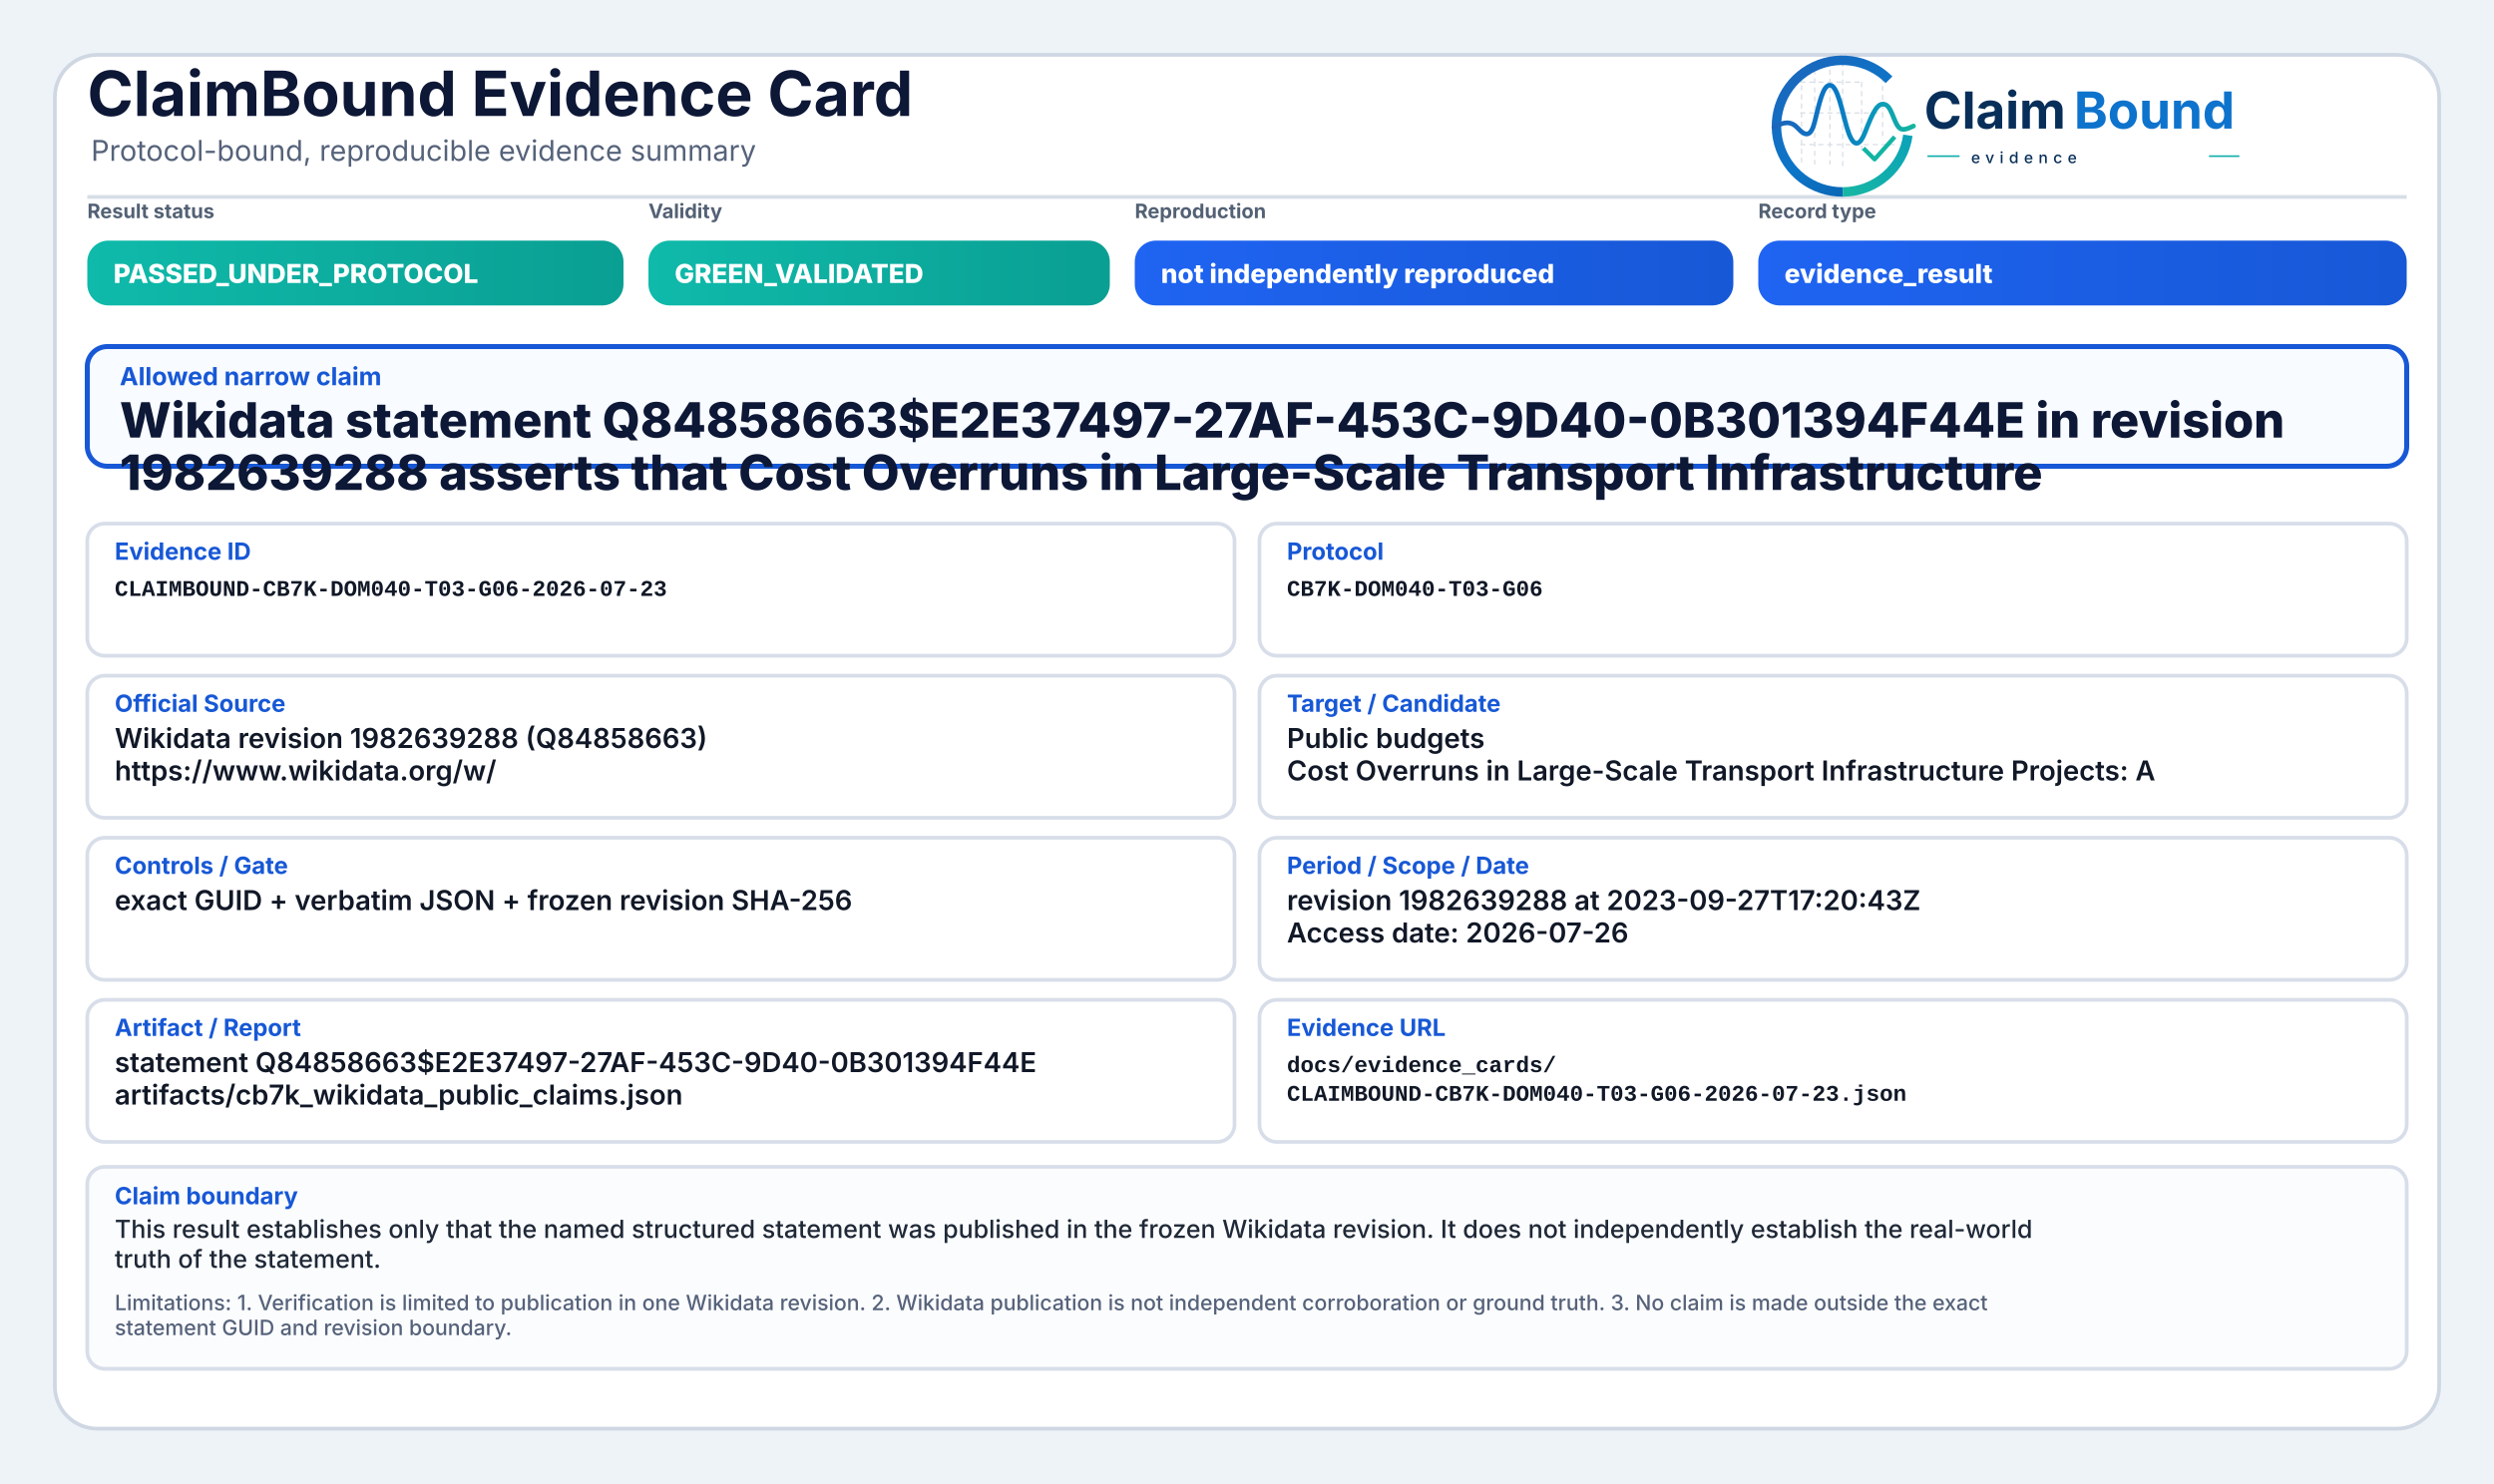
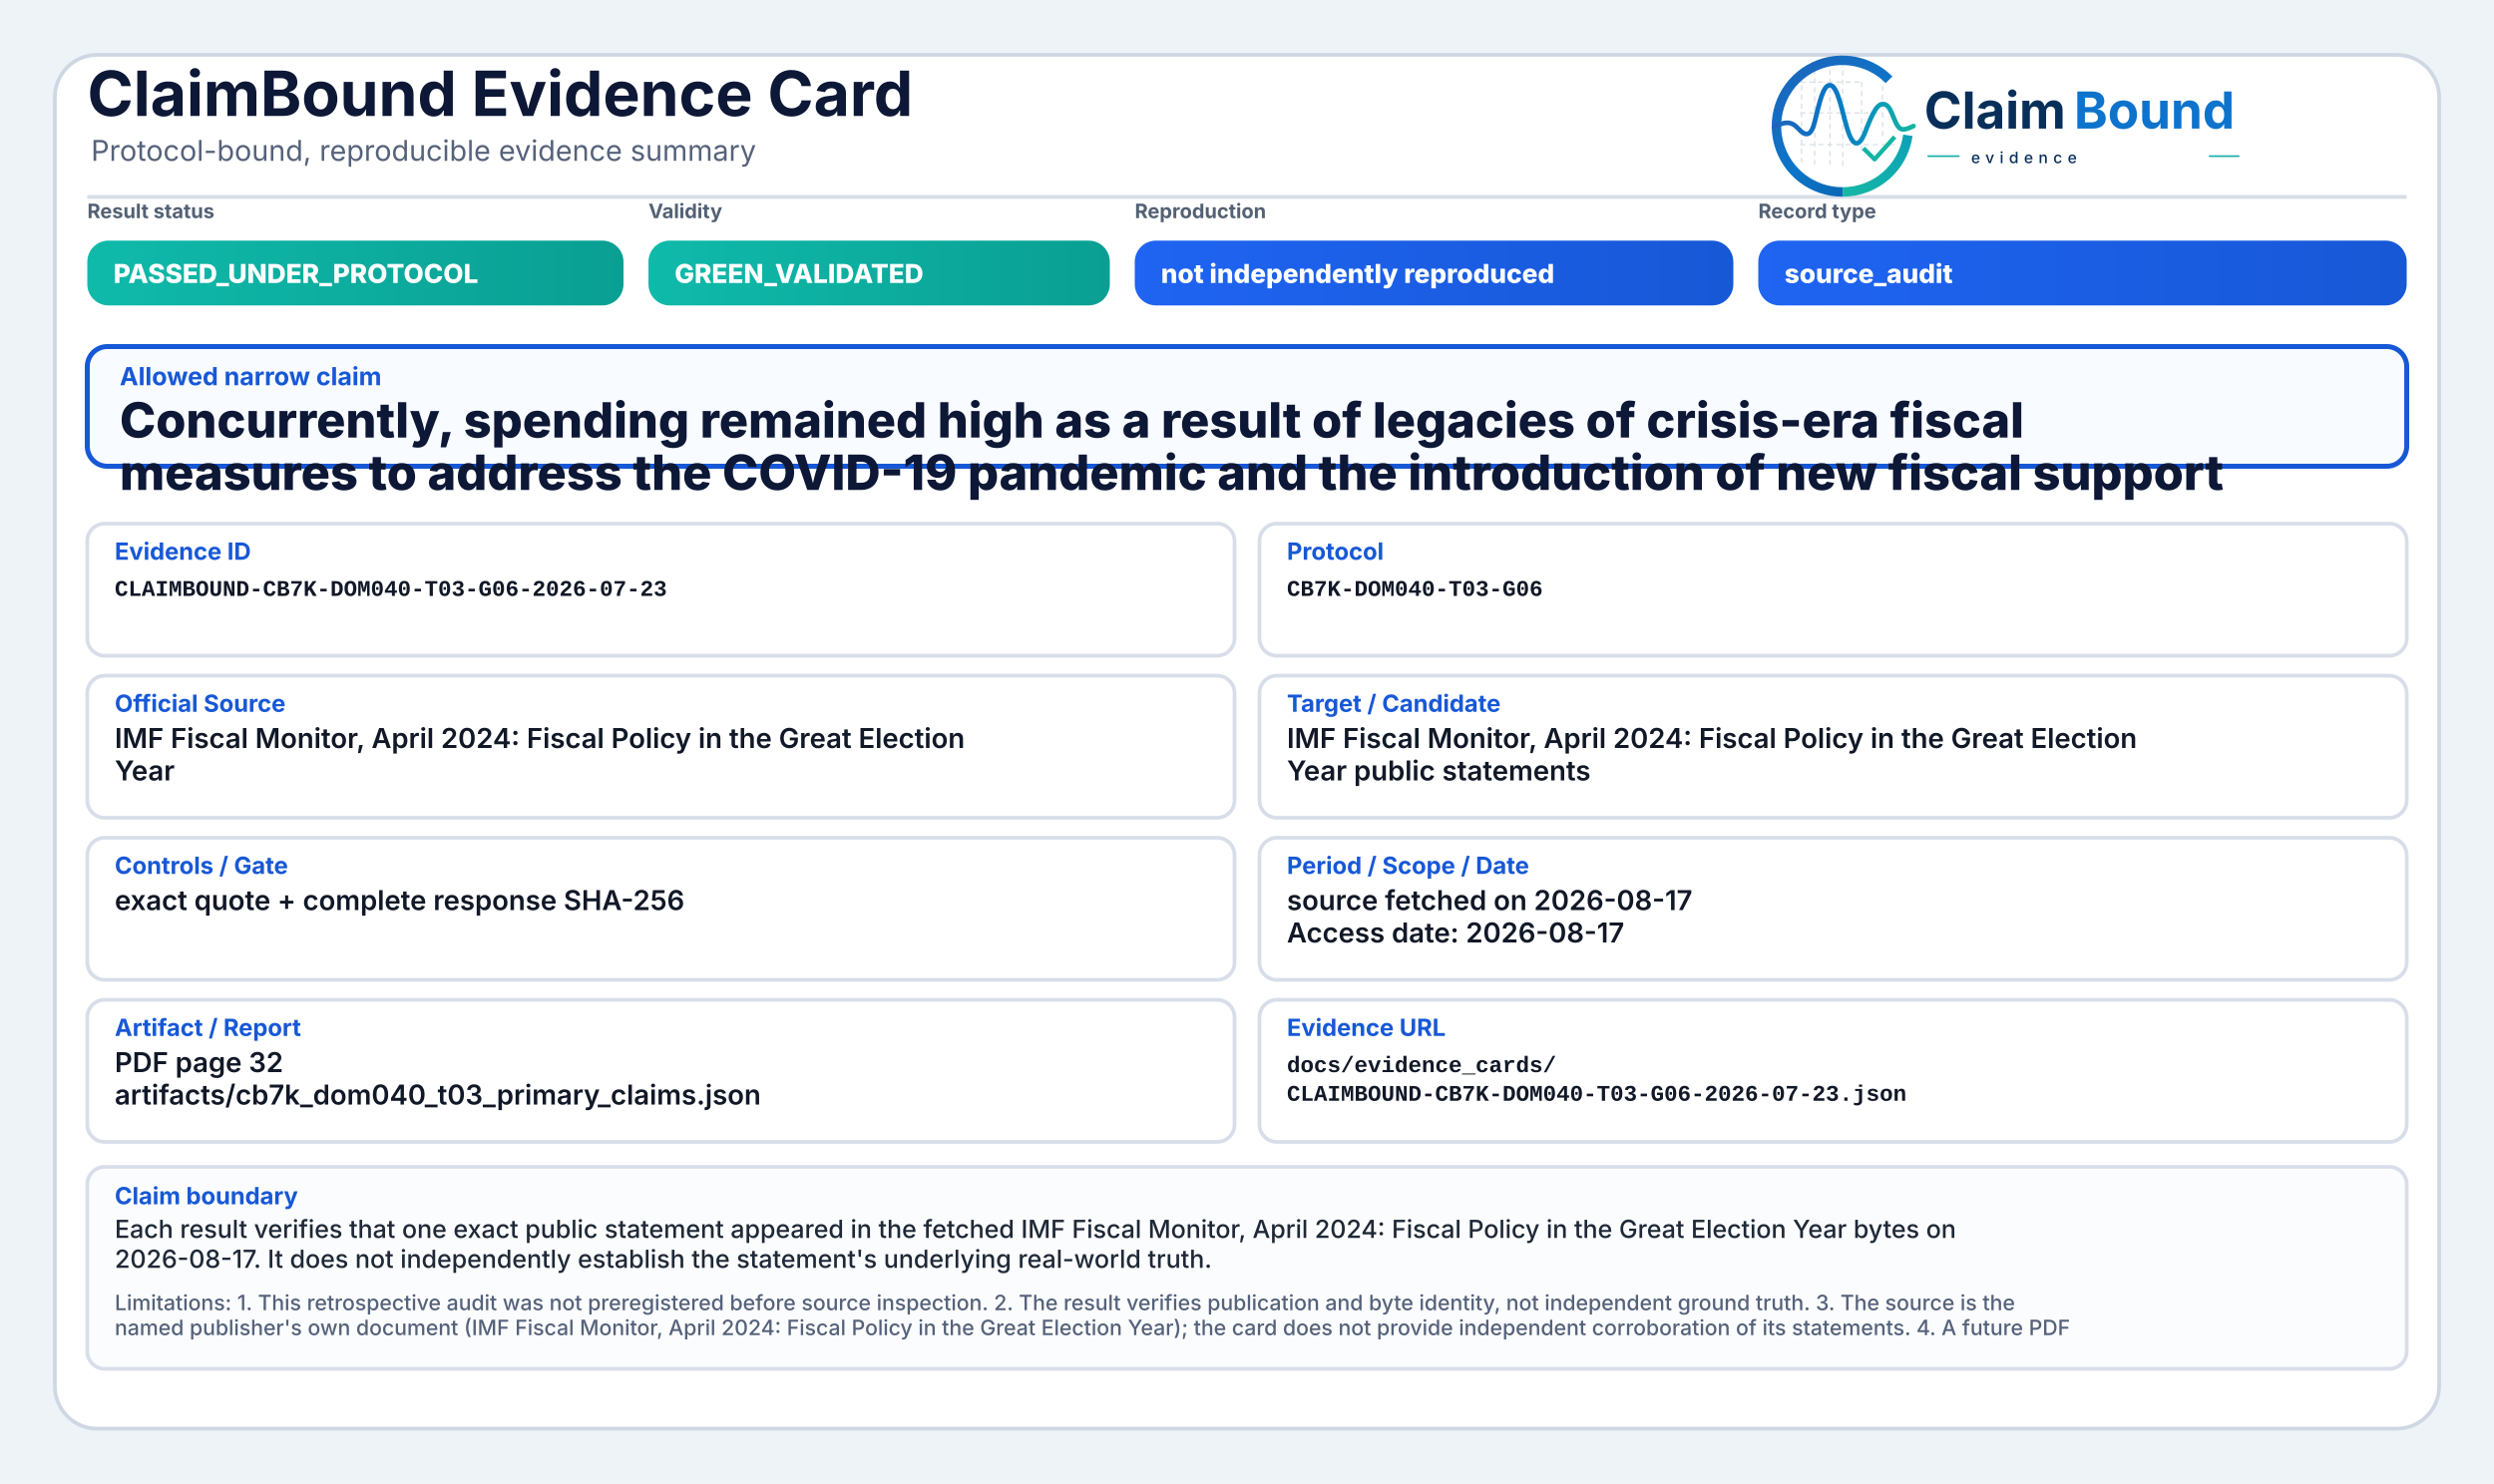
<svg xmlns="http://www.w3.org/2000/svg" width="2000" height="1190" viewBox="0 0 2000 1190" role="img" aria-label="ClaimBound Evidence Card">
  <defs>
    <linearGradient id="greenGrad" x1="0" y1="0" x2="1" y2="0">
      <stop offset="0%" stop-color="#0fbaaa" />
      <stop offset="100%" stop-color="#0a9f93" />
    </linearGradient>
    <linearGradient id="yellowGrad" x1="0" y1="0" x2="1" y2="0">
      <stop offset="0%" stop-color="#fbbf24" />
      <stop offset="100%" stop-color="#d97706" />
    </linearGradient>
    <linearGradient id="amberGrad" x1="0" y1="0" x2="1" y2="0">
      <stop offset="0%" stop-color="#f97316" />
      <stop offset="100%" stop-color="#c2410c" />
    </linearGradient>
    <linearGradient id="redGrad" x1="0" y1="0" x2="1" y2="0">
      <stop offset="0%" stop-color="#ef4444" />
      <stop offset="100%" stop-color="#b91c1c" />
    </linearGradient>
    <linearGradient id="grayGrad" x1="0" y1="0" x2="1" y2="0">
      <stop offset="0%" stop-color="#64748b" />
      <stop offset="100%" stop-color="#475569" />
    </linearGradient>
    <linearGradient id="blueGrad" x1="0" y1="0" x2="1" y2="0">
      <stop offset="0%" stop-color="#1f64f2" />
      <stop offset="100%" stop-color="#1758d6" />
    </linearGradient>
    <linearGradient id="logoRingBlue" x1="73" y1="453" x2="348" y2="793" gradientUnits="userSpaceOnUse">
      <stop offset="0" stop-color="#1E64BA" />
      <stop offset="0.55" stop-color="#0C75C8" />
      <stop offset="1" stop-color="#0A5FAB" />
    </linearGradient>
    <linearGradient id="logoRingTeal" x1="221" y1="792" x2="403" y2="594" gradientUnits="userSpaceOnUse">
      <stop offset="0" stop-color="#18B7A3" />
      <stop offset="1" stop-color="#089EBC" />
    </linearGradient>
    <linearGradient id="logoSignalGradient" x1="61" y1="628" x2="404" y2="628" gradientUnits="userSpaceOnUse">
      <stop offset="0" stop-color="#1E64BA" />
      <stop offset="0.43" stop-color="#0877C4" />
      <stop offset="0.72" stop-color="#0A97BB" />
      <stop offset="1" stop-color="#14B69E" />
    </linearGradient>
  </defs>
  <rect x="0" y="0" width="2000" height="1190" fill="#eef3f8" />
  <rect x="44" y="44" width="1912" height="1102" rx="34" fill="#ffffff" stroke="#cfd7e3" stroke-width="3" />
  <path d="M70 158 H1930" stroke="#d7dde7" stroke-width="3" />
  <text x="70" y="93" font-family="Inter, Segoe UI, Arial, sans-serif" font-size="50" font-weight="750" fill="#0d1736">ClaimBound Evidence Card</text>
  <text x="73" y="129" font-family="Inter, Segoe UI, Arial, sans-serif" font-size="23" font-weight="400" fill="#55627a">Protocol-bound, reproducible evidence summary</text>
  <g aria-label="ClaimBound evidence logo" transform="translate(1415,52) scale(0.33) translate(-40,-478)">
    <g stroke-linecap="butt" stroke-linejoin="round">
      <g stroke="#CBD3DC" stroke-width="3.2" stroke-linecap="round" stroke-dasharray="10 12" opacity="0.72">
        <path d="M130 507V714" />
        <path d="M162 490V719" />
        <path d="M199 491V719" />
        <path d="M230 471V726" />
        <path d="M276 521V690" />
        <path d="M327 508V650" />
        <path d="M128 520H277" />
        <path d="M128 595H327" />
        <path d="M128 672H355" />
      </g>
      <path d="M342.6 514.3A160 160 0 1 0 230 787" fill="none" stroke="url(#logoRingBlue)" stroke-width="23" />
      <path d="M230 787A160 160 0 0 0 388.4 649.3" fill="none" stroke="url(#logoRingTeal)" stroke-width="23" />
      <path d="M63 629.5C87 616.4 104.3 613.6 121.2 632.2C140.7 653.8 153.4 651.6 162.1 616.2C173.8 568.5 182.5 527.5 198.9 527.5C217.5 527.5 228.4 590.6 240.3 630.8C253.4 675.4 268.6 682.8 284.6 641.5C303.5 592.9 315.2 567.6 333.7 574.7C352.6 582 355.7 635.1 376.6 634.9C386.2 634.8 394 630.4 402 626.8" fill="none" stroke="url(#logoSignalGradient)" stroke-width="11.5" stroke-linecap="round" />
      <path d="M284 684.5L307.5 707.7L353 657" fill="none" stroke="#12B4A4" stroke-width="10.5" stroke-linecap="square" />
    </g>
    <text x="428" y="633" font-family="Inter, Segoe UI, Arial, sans-serif" font-size="124" font-weight="750" fill="#082F59" text-rendering="geometricPrecision">Claim</text>
    <text x="792" y="633" font-family="Inter, Segoe UI, Arial, sans-serif" font-size="124" font-weight="750" fill="#0E73CC" text-rendering="geometricPrecision">Bound</text>
    <line x1="436" y1="700" x2="514" y2="700" stroke="#11AFA9" stroke-width="4" />
    <text x="542" y="717" font-family="Inter, Segoe UI, Arial, sans-serif" font-size="38" font-weight="500" letter-spacing="13" fill="#082F59">evidence</text>
    <line x1="1120" y1="700" x2="1194" y2="700" stroke="#11AFA9" stroke-width="4" />
  </g>
  <text x="70" y="175" font-family="Inter, Segoe UI, Arial, sans-serif" font-size="16" font-weight="650" fill="#536174">Result status</text>
  <rect x="70" y="193" width="430" height="52" rx="17" fill="url(#greenGrad)" />
  <text x="91" y="227" font-family="Inter, Segoe UI, Arial, sans-serif" font-size="21" font-weight="800" fill="#ffffff">PASSED_UNDER_PROTOCOL</text>
  <text x="520" y="175" font-family="Inter, Segoe UI, Arial, sans-serif" font-size="16" font-weight="650" fill="#536174">Validity</text>
  <rect x="520" y="193" width="370" height="52" rx="17" fill="url(#greenGrad)" />
  <text x="541" y="227" font-family="Inter, Segoe UI, Arial, sans-serif" font-size="21" font-weight="800" fill="#ffffff">GREEN_VALIDATED</text>
  <text x="910" y="175" font-family="Inter, Segoe UI, Arial, sans-serif" font-size="16" font-weight="650" fill="#536174">Reproduction</text>
  <rect x="910" y="193" width="480" height="52" rx="17" fill="url(#blueGrad)" />
  <text x="931" y="227" font-family="Inter, Segoe UI, Arial, sans-serif" font-size="21" font-weight="800" fill="#ffffff">not independently reproduced</text>
  <text x="1410" y="175" font-family="Inter, Segoe UI, Arial, sans-serif" font-size="16" font-weight="650" fill="#536174">Record type</text>
  <rect x="1410" y="193" width="520" height="52" rx="17" fill="url(#blueGrad)" />
-   <text x="1431" y="227" font-family="Inter, Segoe UI, Arial, sans-serif" font-size="21" font-weight="800" fill="#ffffff">evidence_result</text>
+   <text x="1431" y="227" font-family="Inter, Segoe UI, Arial, sans-serif" font-size="21" font-weight="800" fill="#ffffff">source_audit</text>
  <rect x="70" y="278" width="1860" height="96" rx="16" fill="#f8fbff" stroke="#1758d6" stroke-width="4" />
  <text x="96" y="309" font-family="Inter, Segoe UI, Arial, sans-serif" font-size="20" font-weight="750" fill="#1758d6">Allowed narrow claim</text>
-   <text x="96" y="351" font-family="Inter, Segoe UI, Arial, sans-serif" font-size="39" font-weight="800" fill="#0d1736">Wikidata statement Q84858663$E2E37497-27AF-453C-9D40-0B301394F44E in revision</text>
-   <text x="96" y="393" font-family="Inter, Segoe UI, Arial, sans-serif" font-size="39" font-weight="800" fill="#0d1736">1982639288 asserts that Cost Overruns in Large-Scale Transport Infrastructure</text>
+   <text x="96" y="351" font-family="Inter, Segoe UI, Arial, sans-serif" font-size="39" font-weight="800" fill="#0d1736">Concurrently, spending remained high as a result of legacies of crisis-era fiscal</text>
+   <text x="96" y="393" font-family="Inter, Segoe UI, Arial, sans-serif" font-size="39" font-weight="800" fill="#0d1736">measures to address the COVID-19 pandemic and the introduction of new fiscal support</text>
  <rect x="70" y="420" width="920" height="106" rx="14" fill="#ffffff" stroke="#d8dee9" stroke-width="3" />
  <text x="92" y="449" font-family="Inter, Segoe UI, Arial, sans-serif" font-size="19" font-weight="750" fill="#1758d6">Evidence ID</text>
  <text x="92" y="478" font-family="SFMono-Regular, Consolas, Liberation Mono, monospace" font-size="18" font-weight="600" fill="#111827">CLAIMBOUND-CB7K-DOM040-T03-G06-2026-07-23</text>
  <rect x="1010" y="420" width="920" height="106" rx="14" fill="#ffffff" stroke="#d8dee9" stroke-width="3" />
  <text x="1032" y="449" font-family="Inter, Segoe UI, Arial, sans-serif" font-size="19" font-weight="750" fill="#1758d6">Protocol</text>
  <text x="1032" y="478" font-family="SFMono-Regular, Consolas, Liberation Mono, monospace" font-size="18" font-weight="600" fill="#111827">CB7K-DOM040-T03-G06</text>
  <rect x="70" y="542" width="920" height="114" rx="14" fill="#ffffff" stroke="#d8dee9" stroke-width="3" />
  <text x="92" y="571" font-family="Inter, Segoe UI, Arial, sans-serif" font-size="19" font-weight="750" fill="#1758d6">Official Source</text>
-   <text x="92" y="600" font-family="Inter, Segoe UI, Arial, sans-serif" font-size="22" font-weight="600" fill="#111827">Wikidata revision 1982639288 (Q84858663)</text>
-   <text x="92" y="626" font-family="Inter, Segoe UI, Arial, sans-serif" font-size="22" font-weight="600" fill="#111827">https://www.wikidata.org/w/</text>
+   <text x="92" y="600" font-family="Inter, Segoe UI, Arial, sans-serif" font-size="22" font-weight="600" fill="#111827">IMF Fiscal Monitor, April 2024: Fiscal Policy in the Great Election</text>
+   <text x="92" y="626" font-family="Inter, Segoe UI, Arial, sans-serif" font-size="22" font-weight="600" fill="#111827">Year</text>
  <rect x="1010" y="542" width="920" height="114" rx="14" fill="#ffffff" stroke="#d8dee9" stroke-width="3" />
  <text x="1032" y="571" font-family="Inter, Segoe UI, Arial, sans-serif" font-size="19" font-weight="750" fill="#1758d6">Target / Candidate</text>
-   <text x="1032" y="600" font-family="Inter, Segoe UI, Arial, sans-serif" font-size="22" font-weight="600" fill="#111827">Public budgets</text>
-   <text x="1032" y="626" font-family="Inter, Segoe UI, Arial, sans-serif" font-size="22" font-weight="600" fill="#111827">Cost Overruns in Large-Scale Transport Infrastructure Projects: A</text>
+   <text x="1032" y="600" font-family="Inter, Segoe UI, Arial, sans-serif" font-size="22" font-weight="600" fill="#111827">IMF Fiscal Monitor, April 2024: Fiscal Policy in the Great Election</text>
+   <text x="1032" y="626" font-family="Inter, Segoe UI, Arial, sans-serif" font-size="22" font-weight="600" fill="#111827">Year public statements</text>
  <rect x="70" y="672" width="920" height="114" rx="14" fill="#ffffff" stroke="#d8dee9" stroke-width="3" />
  <text x="92" y="701" font-family="Inter, Segoe UI, Arial, sans-serif" font-size="19" font-weight="750" fill="#1758d6">Controls / Gate</text>
-   <text x="92" y="730" font-family="Inter, Segoe UI, Arial, sans-serif" font-size="22" font-weight="600" fill="#111827">exact GUID + verbatim JSON + frozen revision SHA-256</text>
+   <text x="92" y="730" font-family="Inter, Segoe UI, Arial, sans-serif" font-size="22" font-weight="600" fill="#111827">exact quote + complete response SHA-256</text>
  <rect x="1010" y="672" width="920" height="114" rx="14" fill="#ffffff" stroke="#d8dee9" stroke-width="3" />
  <text x="1032" y="701" font-family="Inter, Segoe UI, Arial, sans-serif" font-size="19" font-weight="750" fill="#1758d6">Period / Scope / Date</text>
-   <text x="1032" y="730" font-family="Inter, Segoe UI, Arial, sans-serif" font-size="22" font-weight="600" fill="#111827">revision 1982639288 at 2023-09-27T17:20:43Z</text>
-   <text x="1032" y="756" font-family="Inter, Segoe UI, Arial, sans-serif" font-size="22" font-weight="600" fill="#111827">Access date: 2026-07-26</text>
+   <text x="1032" y="730" font-family="Inter, Segoe UI, Arial, sans-serif" font-size="22" font-weight="600" fill="#111827">source fetched on 2026-08-17</text>
+   <text x="1032" y="756" font-family="Inter, Segoe UI, Arial, sans-serif" font-size="22" font-weight="600" fill="#111827">Access date: 2026-08-17</text>
  <rect x="70" y="802" width="920" height="114" rx="14" fill="#ffffff" stroke="#d8dee9" stroke-width="3" />
  <text x="92" y="831" font-family="Inter, Segoe UI, Arial, sans-serif" font-size="19" font-weight="750" fill="#1758d6">Artifact / Report</text>
-   <text x="92" y="860" font-family="Inter, Segoe UI, Arial, sans-serif" font-size="22" font-weight="600" fill="#111827">statement Q84858663$E2E37497-27AF-453C-9D40-0B301394F44E</text>
-   <text x="92" y="886" font-family="Inter, Segoe UI, Arial, sans-serif" font-size="22" font-weight="600" fill="#111827">artifacts/cb7k_wikidata_public_claims.json</text>
+   <text x="92" y="860" font-family="Inter, Segoe UI, Arial, sans-serif" font-size="22" font-weight="600" fill="#111827">PDF page 32</text>
+   <text x="92" y="886" font-family="Inter, Segoe UI, Arial, sans-serif" font-size="22" font-weight="600" fill="#111827">artifacts/cb7k_dom040_t03_primary_claims.json</text>
  <rect x="1010" y="802" width="920" height="114" rx="14" fill="#ffffff" stroke="#d8dee9" stroke-width="3" />
  <text x="1032" y="831" font-family="Inter, Segoe UI, Arial, sans-serif" font-size="19" font-weight="750" fill="#1758d6">Evidence URL</text>
  <text x="1032" y="860" font-family="SFMono-Regular, Consolas, Liberation Mono, monospace" font-size="18" font-weight="600" fill="#111827">docs/evidence_cards/</text>
  <text x="1032" y="883" font-family="SFMono-Regular, Consolas, Liberation Mono, monospace" font-size="18" font-weight="600" fill="#111827">CLAIMBOUND-CB7K-DOM040-T03-G06-2026-07-23.json</text>
  <rect x="70" y="936" width="1860" height="162" rx="14" fill="#fbfcfe" stroke="#d8dee9" stroke-width="3" />
  <text x="92" y="966" font-family="Inter, Segoe UI, Arial, sans-serif" font-size="19" font-weight="750" fill="#1758d6">Claim boundary</text>
-   <text x="92" y="993" font-family="Inter, Segoe UI, Arial, sans-serif" font-size="20" font-weight="500" fill="#1f2937">This result establishes only that the named structured statement was published in the frozen Wikidata revision. It does not independently establish the real-world</text>
-   <text x="92" y="1017" font-family="Inter, Segoe UI, Arial, sans-serif" font-size="20" font-weight="500" fill="#1f2937">truth of the statement.</text>
-   <text x="92" y="1051" font-family="Inter, Segoe UI, Arial, sans-serif" font-size="17" font-weight="500" fill="#55627a">Limitations: 1. Verification is limited to publication in one Wikidata revision. 2. Wikidata publication is not independent corroboration or ground truth. 3. No claim is made outside the exact</text>
-   <text x="92" y="1071" font-family="Inter, Segoe UI, Arial, sans-serif" font-size="17" font-weight="500" fill="#55627a">statement GUID and revision boundary.</text>
+   <text x="92" y="993" font-family="Inter, Segoe UI, Arial, sans-serif" font-size="20" font-weight="500" fill="#1f2937">Each result verifies that one exact public statement appeared in the fetched IMF Fiscal Monitor, April 2024: Fiscal Policy in the Great Election Year bytes on</text>
+   <text x="92" y="1017" font-family="Inter, Segoe UI, Arial, sans-serif" font-size="20" font-weight="500" fill="#1f2937">2026-08-17. It does not independently establish the statement's underlying real-world truth.</text>
+   <text x="92" y="1051" font-family="Inter, Segoe UI, Arial, sans-serif" font-size="17" font-weight="500" fill="#55627a">Limitations: 1. This retrospective audit was not preregistered before source inspection. 2. The result verifies publication and byte identity, not independent ground truth. 3. The source is the</text>
+   <text x="92" y="1071" font-family="Inter, Segoe UI, Arial, sans-serif" font-size="17" font-weight="500" fill="#55627a">named publisher's own document (IMF Fiscal Monitor, April 2024: Fiscal Policy in the Great Election Year); the card does not provide independent corroboration of its statements. 4. A future PDF</text>
</svg>
